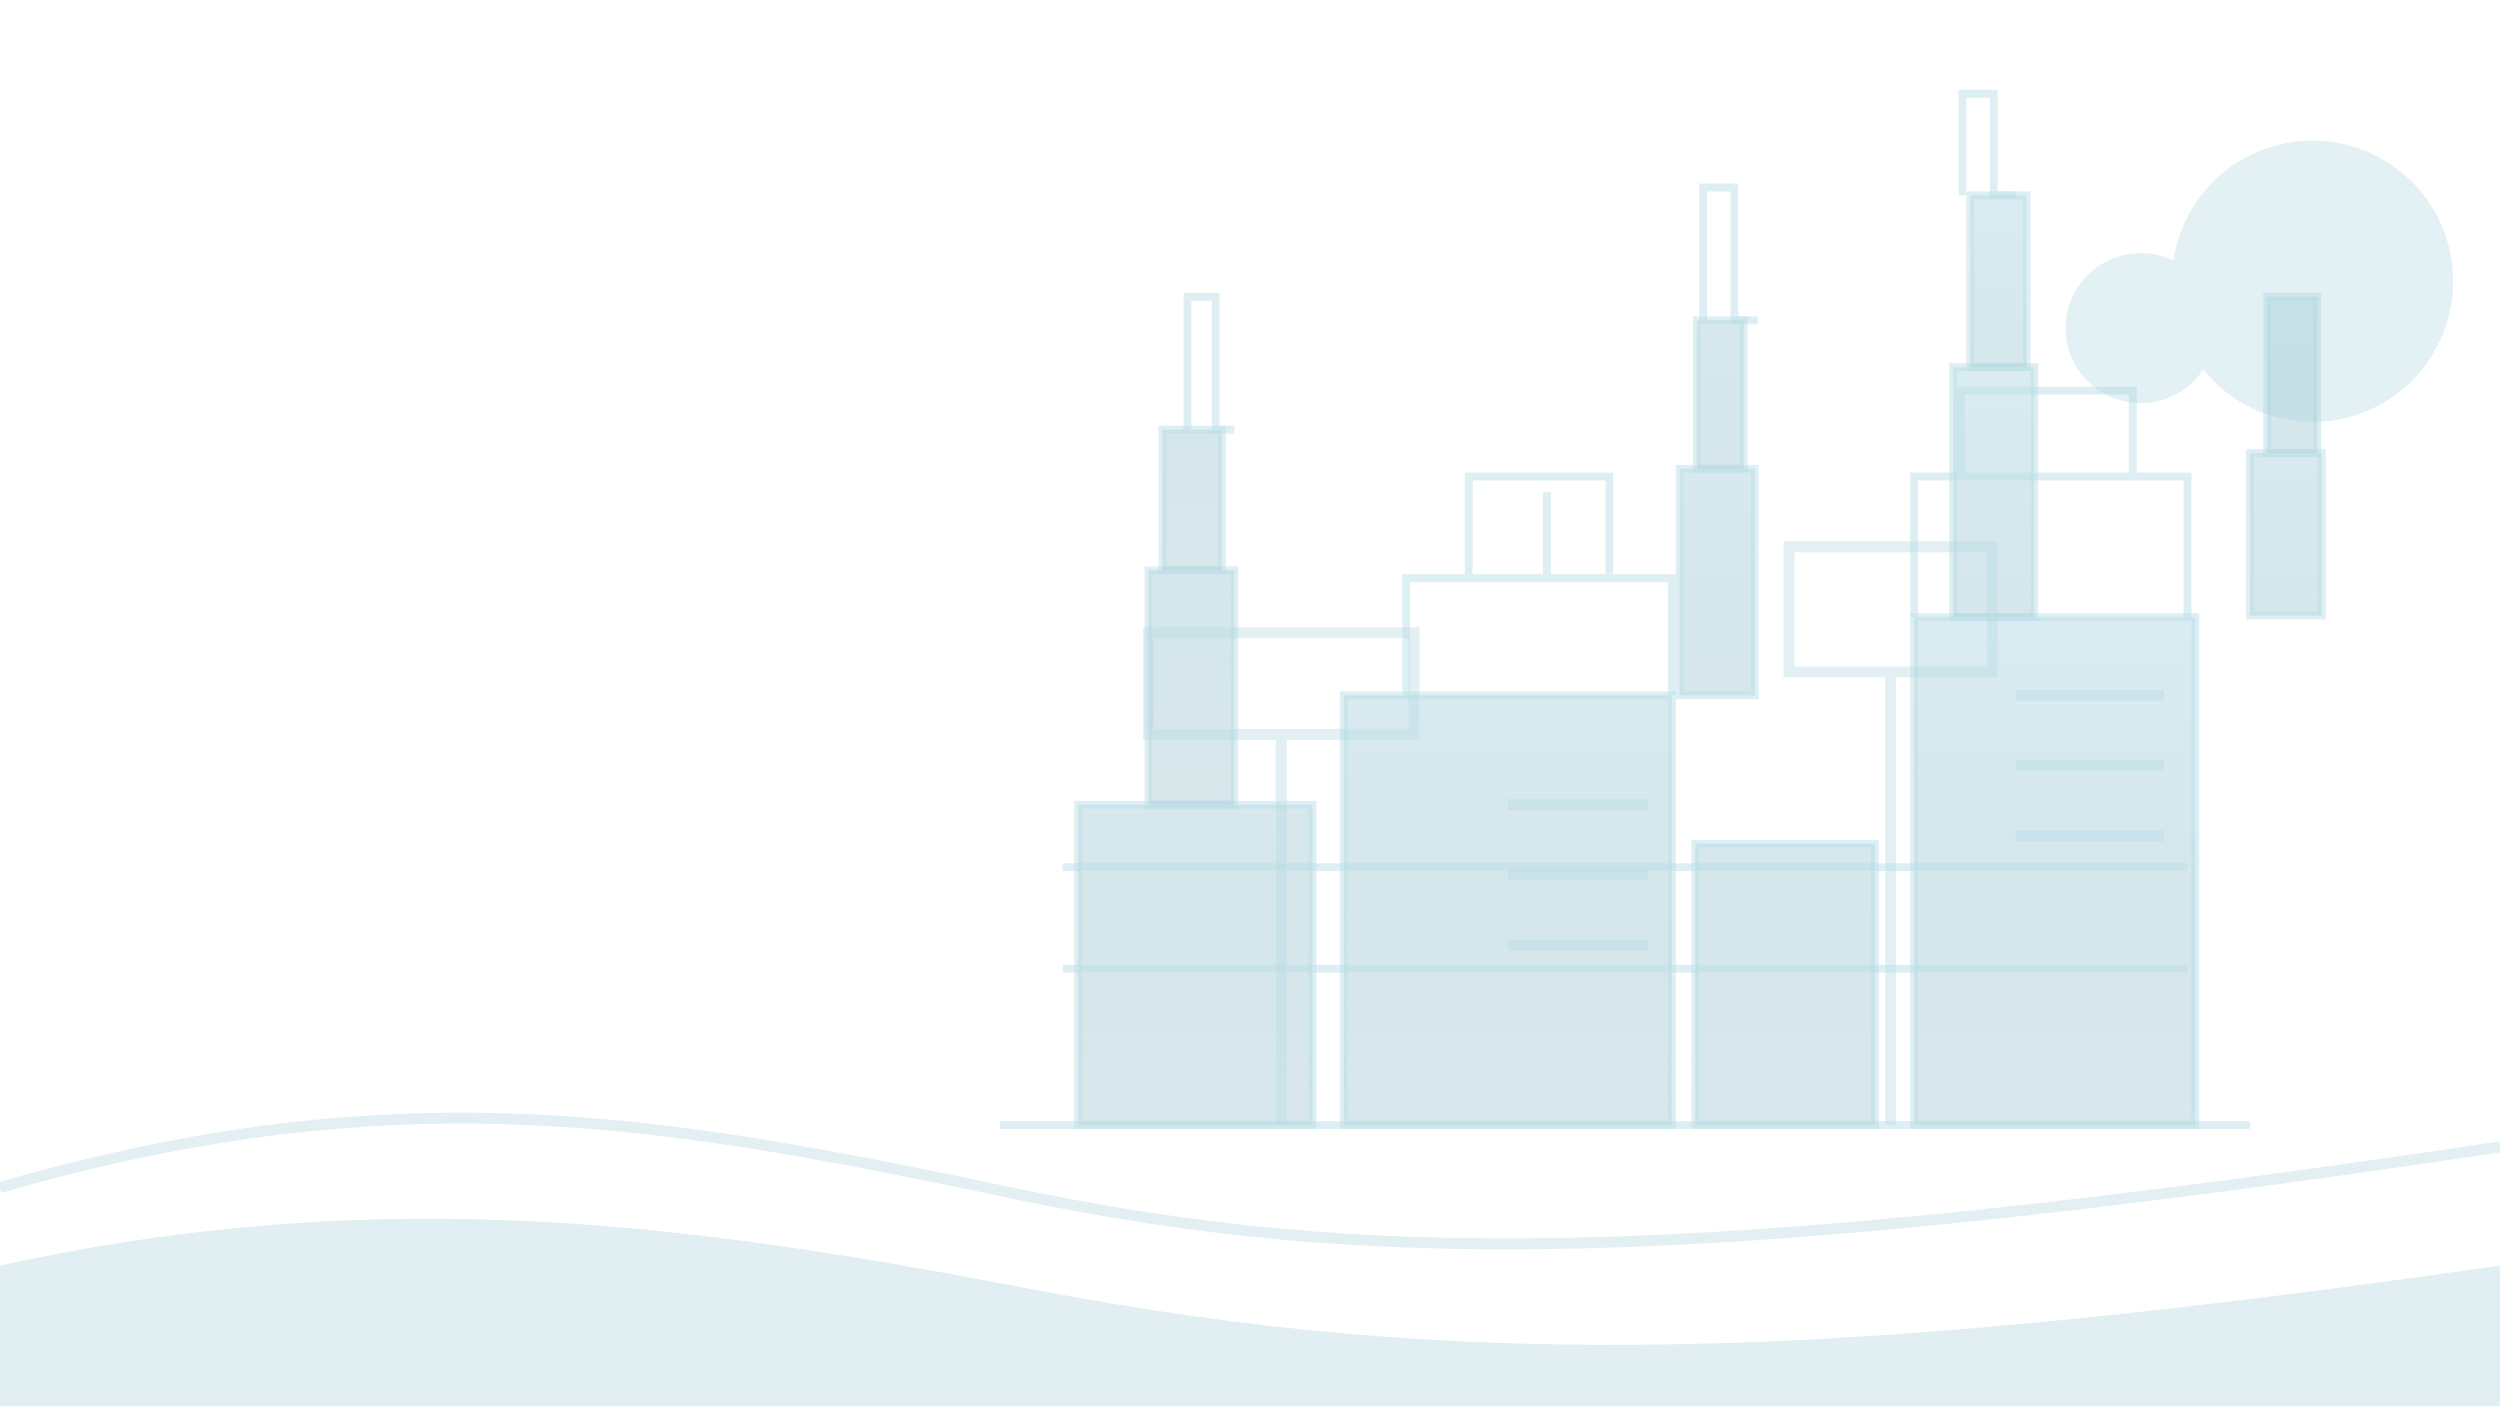
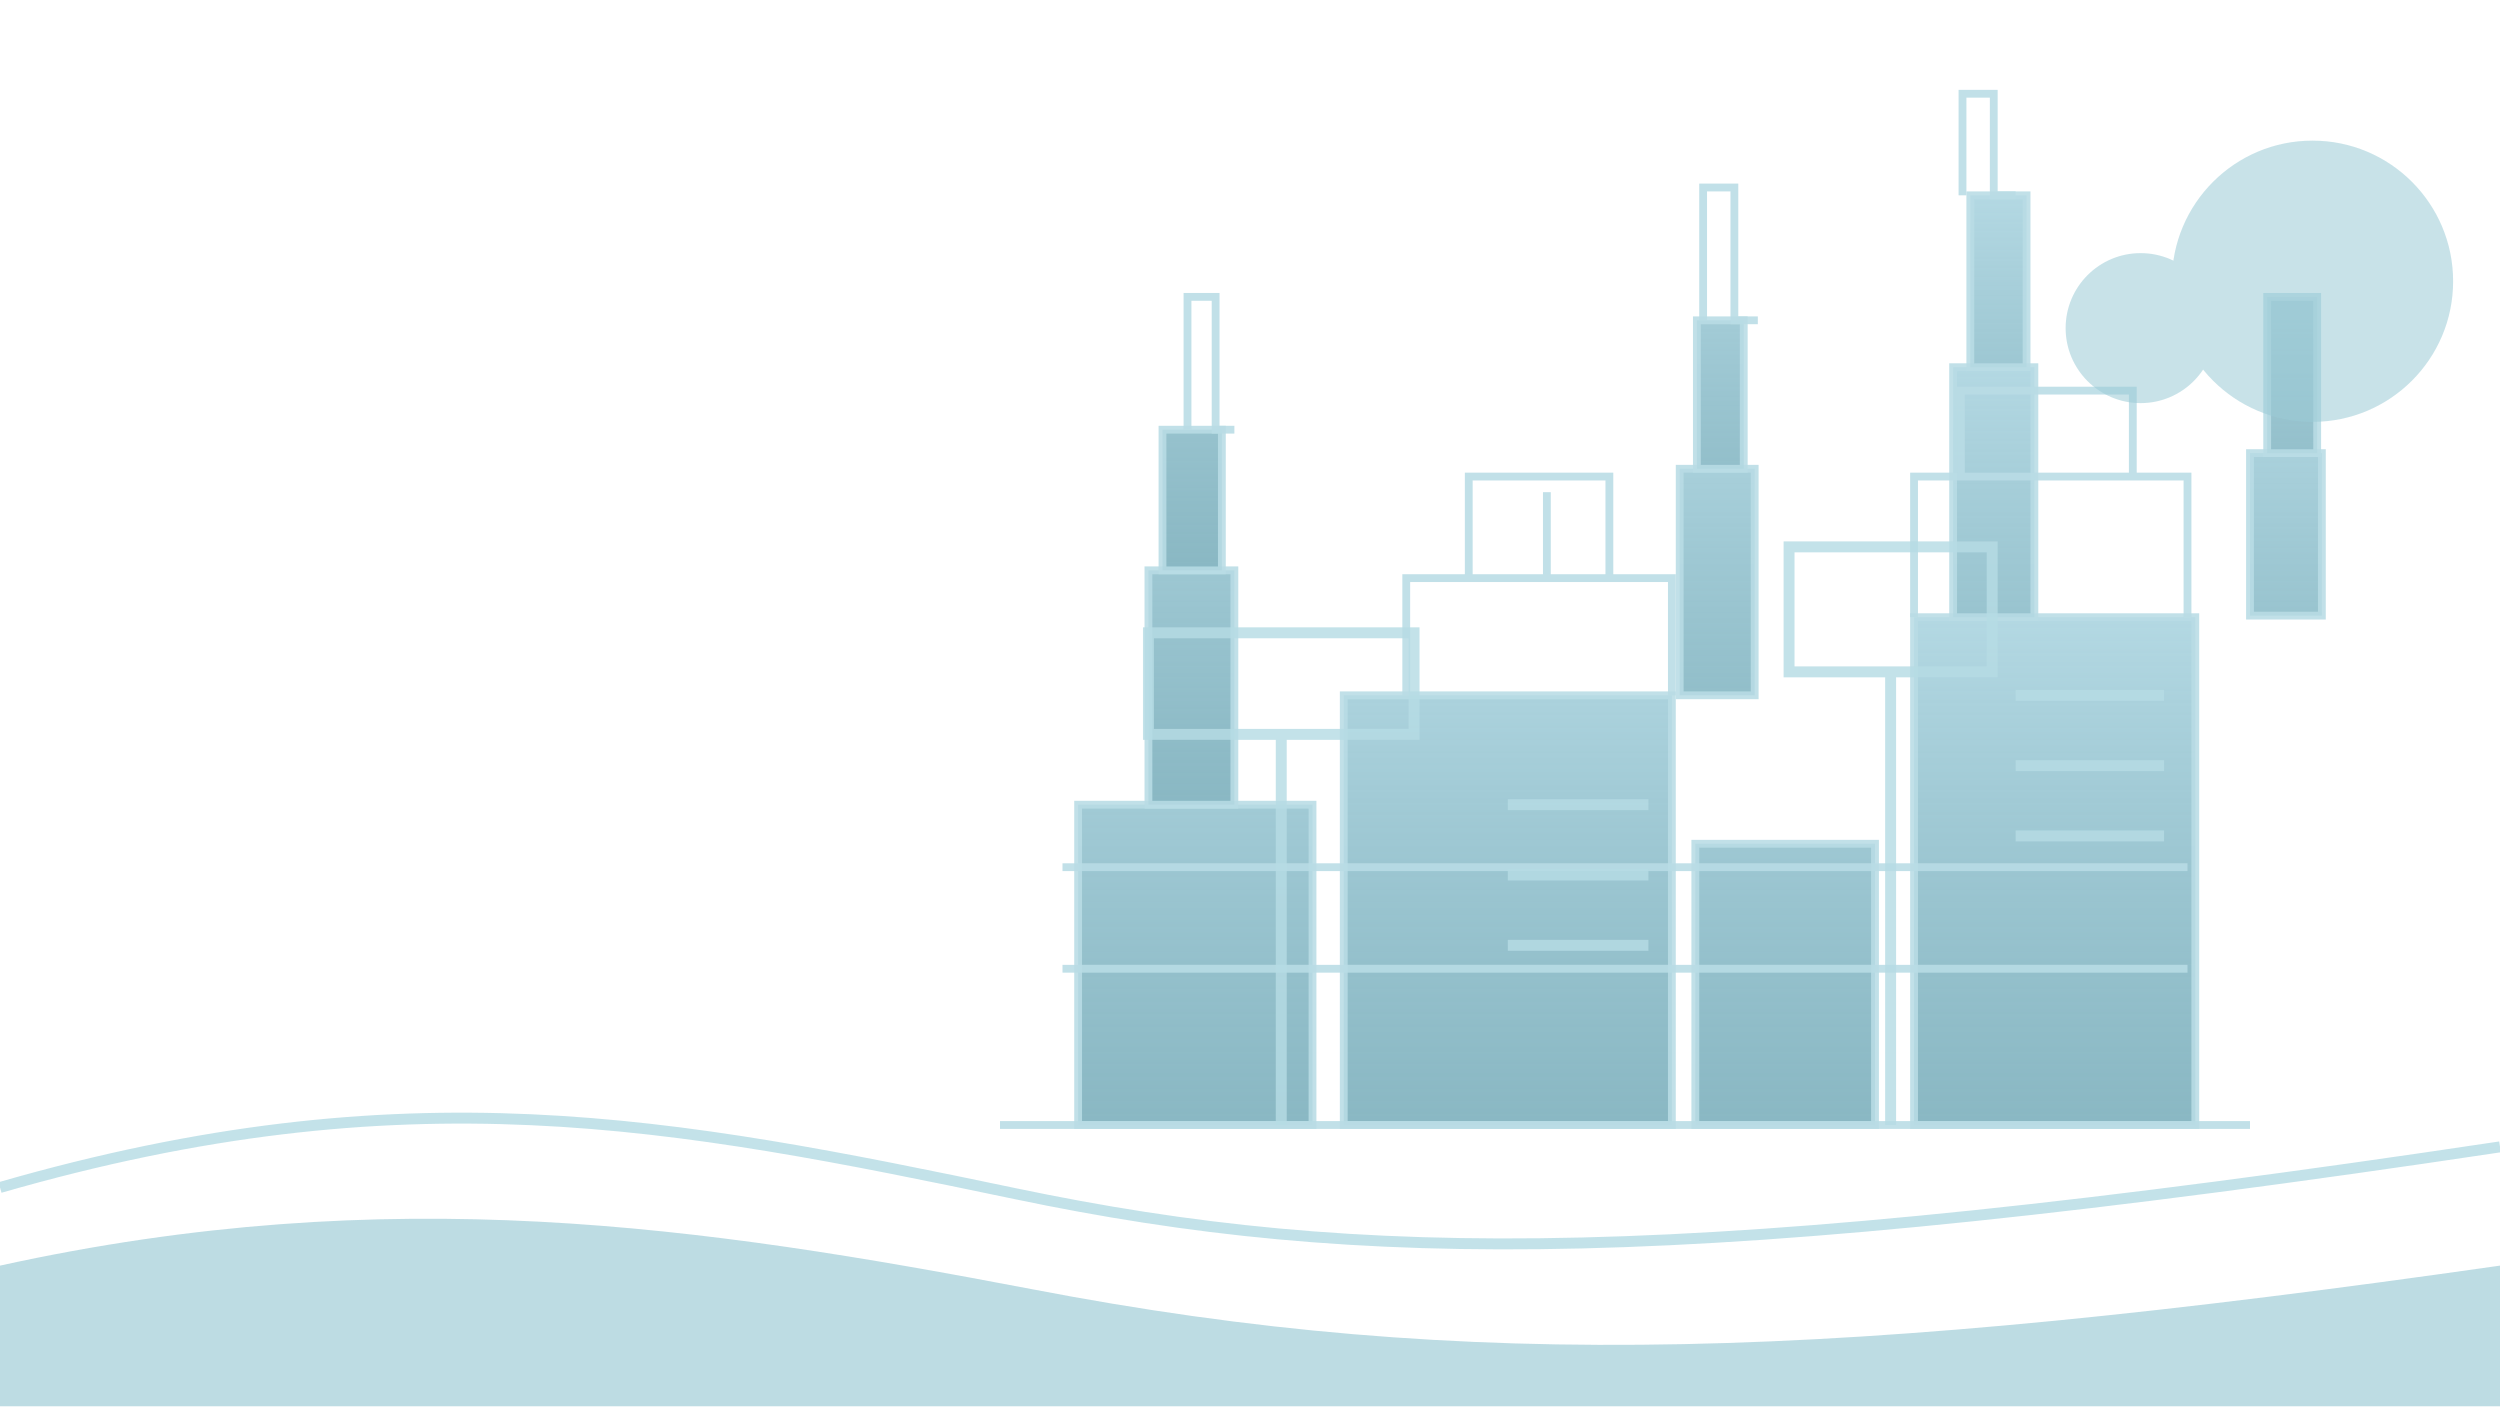
<svg xmlns="http://www.w3.org/2000/svg" viewBox="0 0 1600 900">
  <defs>
    <linearGradient id="sky" x2="0" y2="1">
      <stop stop-color="#d8edf5" stop-opacity=".02" />
      <stop offset="1" stop-color="#8bbbc9" stop-opacity=".20" />
    </linearGradient>
    <linearGradient id="steel" x2="0" y2="1">
-       <stop stop-color="#a9d3df" stop-opacity=".42" />
-       <stop offset="1" stop-color="#5c9cac" stop-opacity=".24" />
+       <stop stop-color="#a9d3df" stop-opacity=".88" />
+       <stop offset="1" stop-color="#5c9cac" stop-opacity=".72" />
    </linearGradient>
  </defs>
-   <g fill="url(#steel)" stroke="#b9dce5" stroke-opacity=".48" stroke-width="5">
+   <g fill="url(#steel)" stroke="#b9dce5" stroke-opacity=".88" stroke-width="5">
    <path d="M690 720V515h150v205zm170 0V445h210v275zm225 0V540h115v180zm140 0V395h180v325z" />
    <path d="M735 515V365h55v150zm340-70V300h48v145zm175-50V235h52v160zm190-1V290h46v104z" />
    <path d="M744 365h38v-90h-38zm342-65h30V205h-30zm175-65h36V125h-36zm190 55h32V190h-32z" />
    <path d="M640 720h800M680 620h720M680 555h720" fill="none" />
    <path d="M900 445v-75h170v75m-130-75v-65h90v65m-40 0v-55" fill="none" />
    <path d="M1225 395v-90h175v90m-145-90v-55h110v55" fill="none" />
    <path d="M790 275h-12v-85h-18v85m365-70h-15v-85h-20v85m200-80h-14V60h-20v65" fill="none" />
  </g>
-   <g stroke="#b6dbe4" stroke-opacity=".40" stroke-width="7" fill="none">
+   <g stroke="#b6dbe4" stroke-opacity=".82" stroke-width="7" fill="none">
    <path d="M0 760c260-75 430-42 650 4s430 48 950-30" />
    <path d="M820 720V470h-85V405h170v65h-85m390 250V430h-65V350h130v80h-65" />
    <path d="M965 515h90m-90 45h90m-90 45h90m235-160h95m-95 45h95m-95 45h95" />
  </g>
-   <g fill="#9bcbd6" opacity=".28">
+   <g fill="#9bcbd6" opacity=".55">
    <circle cx="1480" cy="180" r="90" />
    <circle cx="1370" cy="210" r="48" />
  </g>
-   <path d="M0 810c250-55 450-25 660 15 280 54 520 45 940-15v90H0z" fill="#75b5c5" opacity=".22" />
+   <path d="M0 810c250-55 450-25 660 15 280 54 520 45 940-15v90H0z" fill="#75b5c5" opacity=".48" />
</svg>
